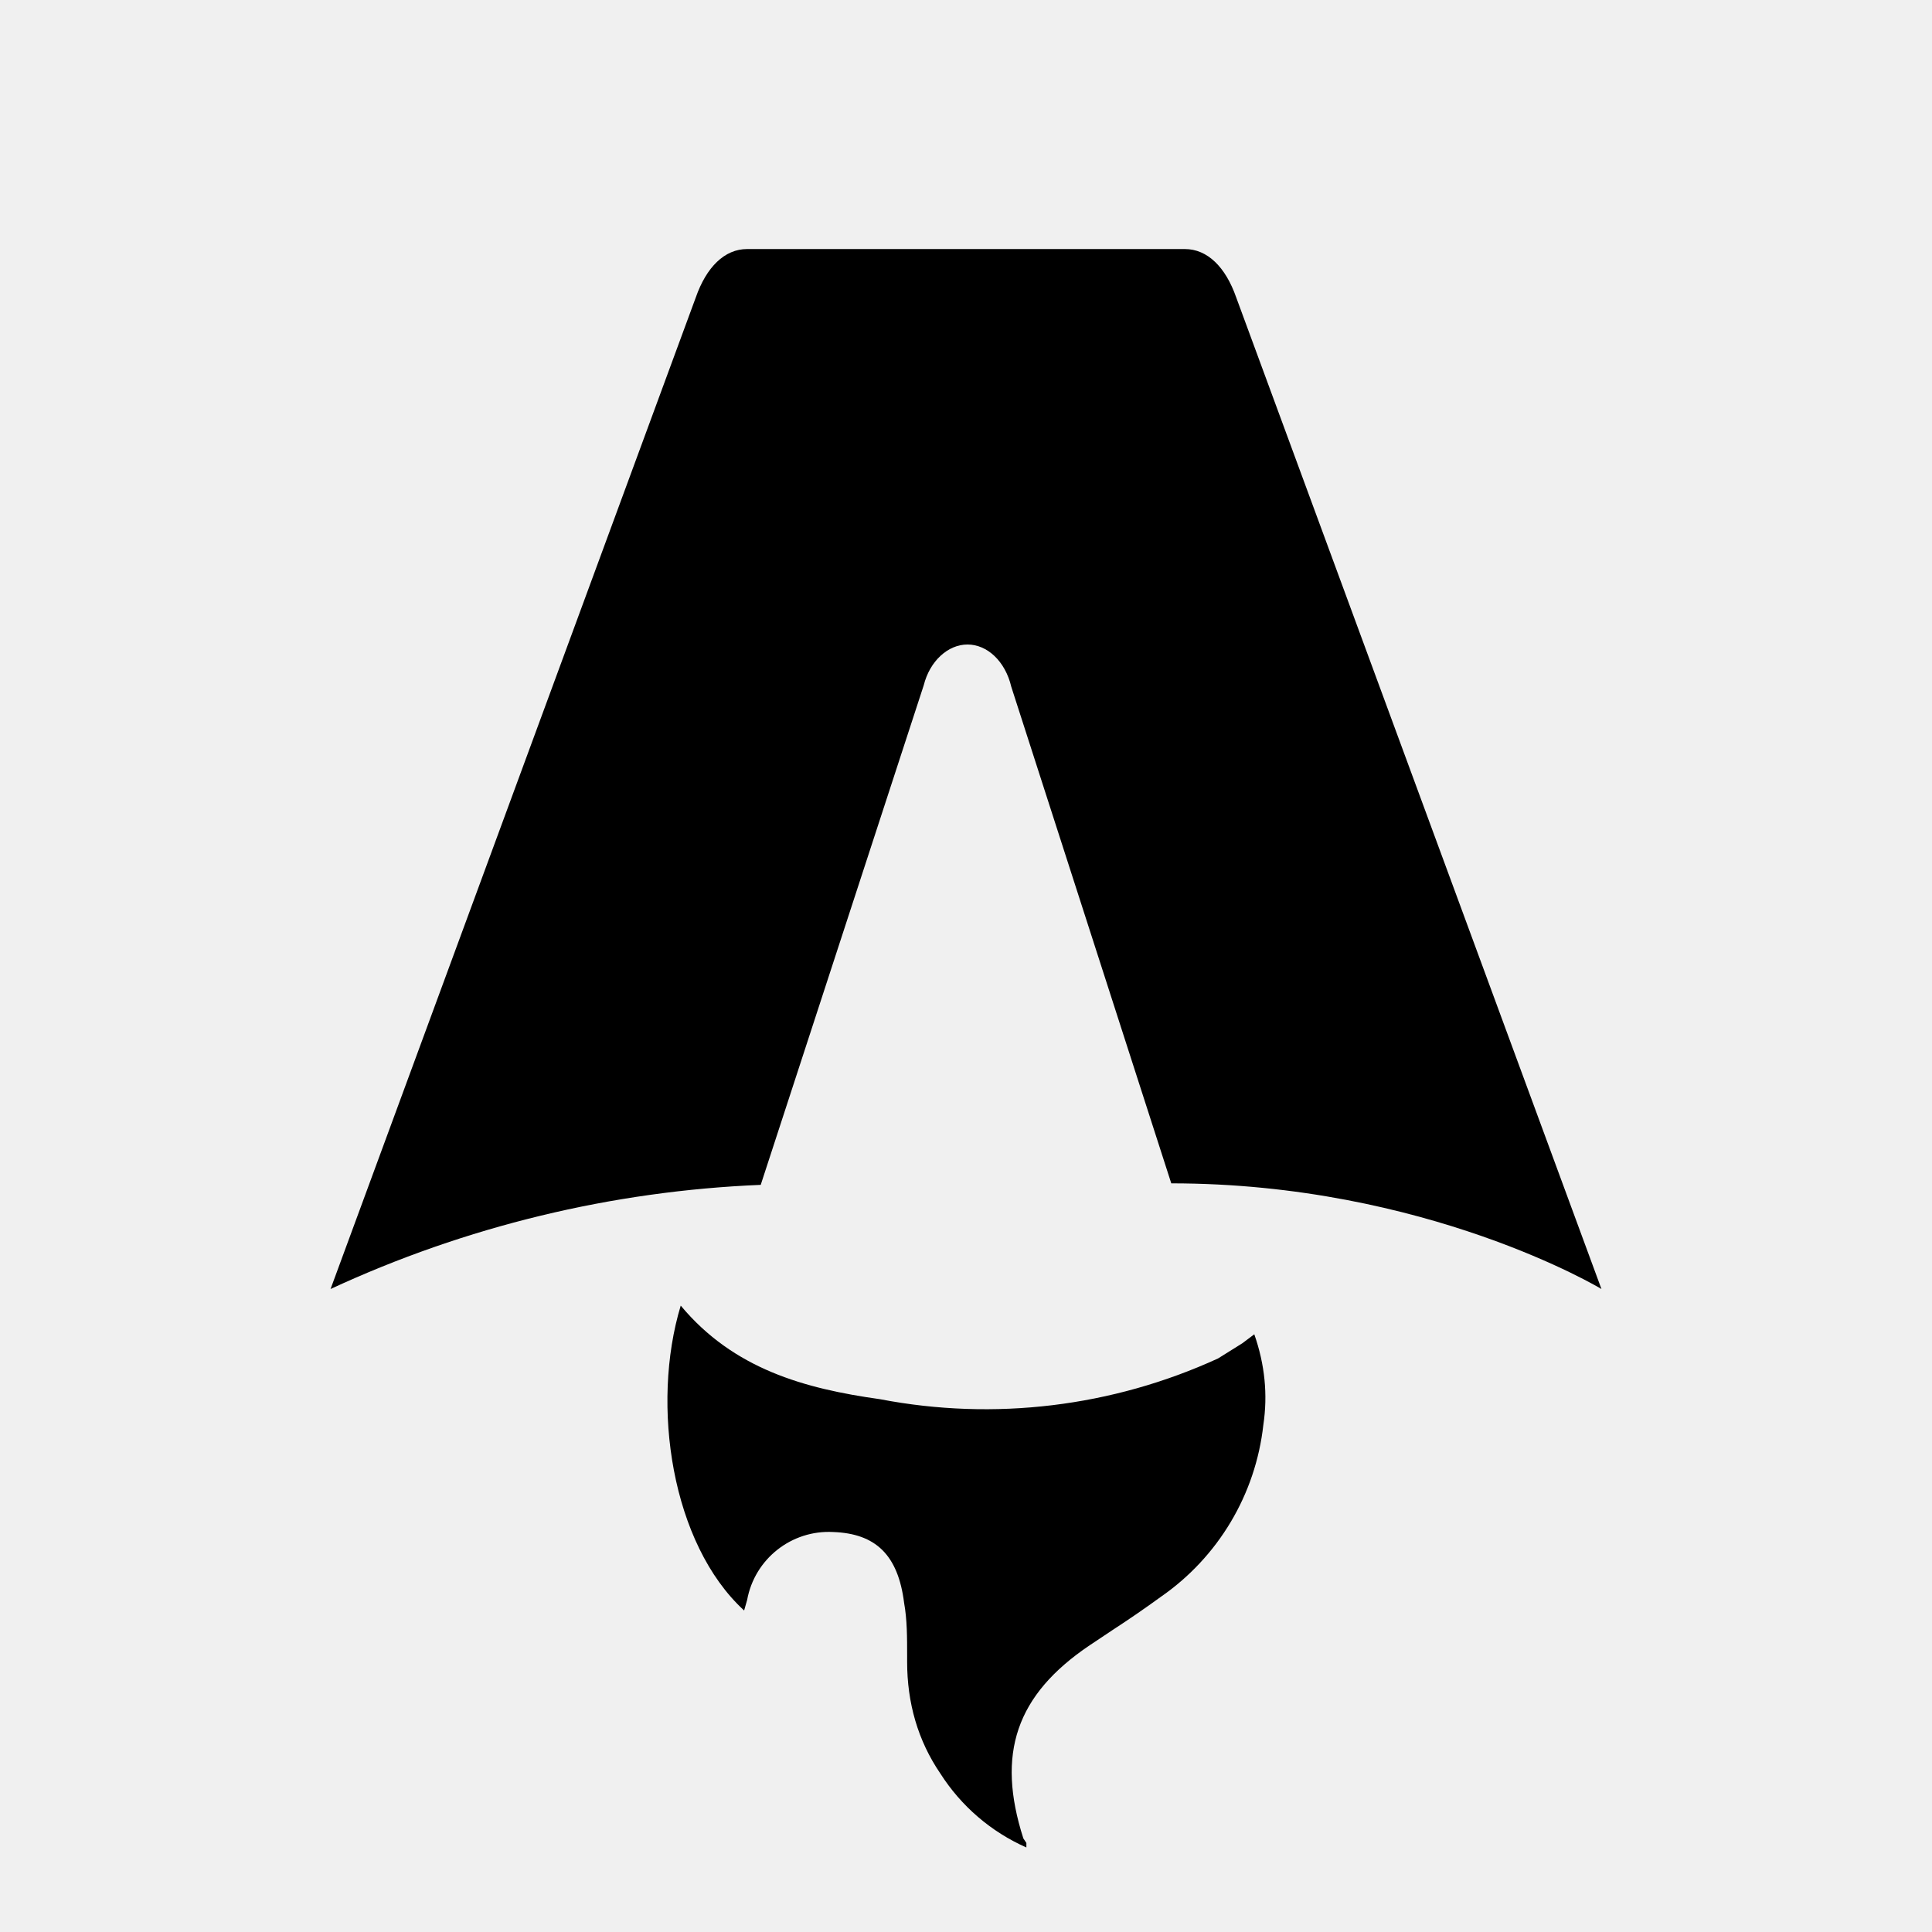
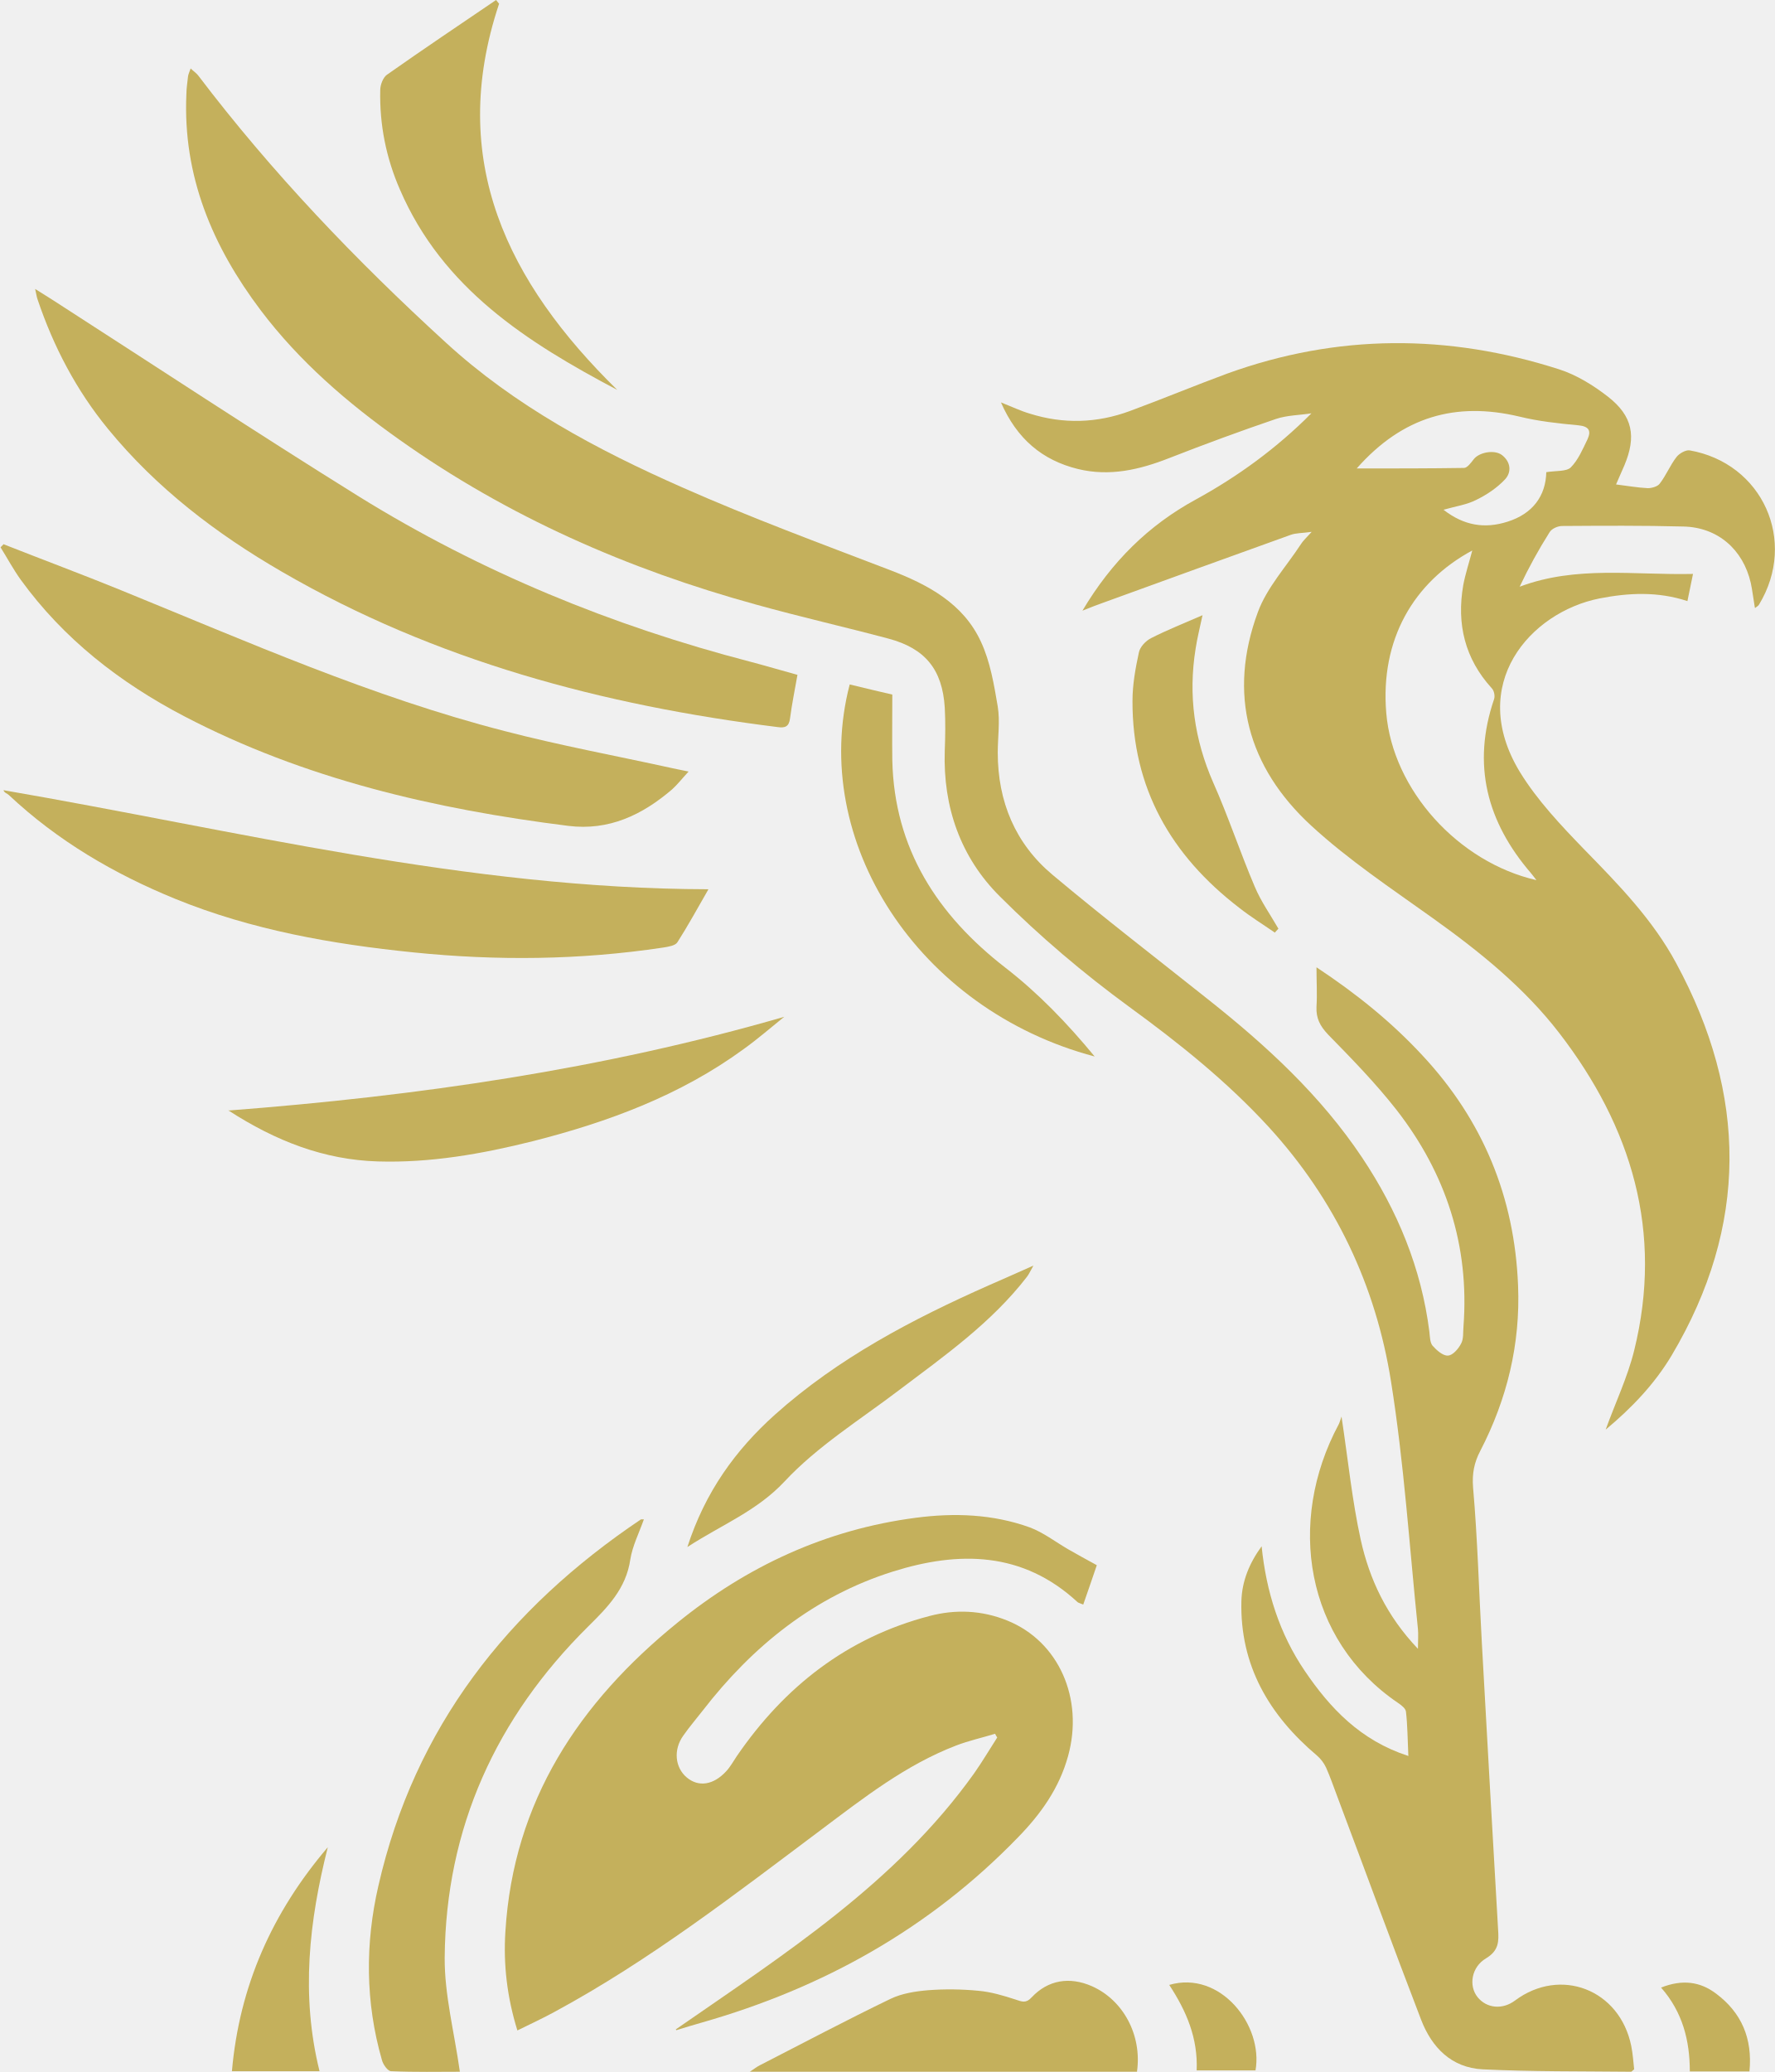
- <svg xmlns="http://www.w3.org/2000/svg" fill="none" viewBox="0 0 128 128">
-   <path d="M50.4 78.5a75.1 75.1 0 0 0-28.5 6.9l24.2-65.7c.7-2 1.9-3.2 3.4-3.2h29c1.5 0 2.7 1.2 3.4 3.2l24.2 65.7s-11.6-7-28.5-7L67 45.5c-.4-1.7-1.6-2.8-2.9-2.8-1.3 0-2.5 1.1-2.9 2.7L50.4 78.5Zm-1.1 28.2Zm-4.2-20.2c-2 6.6-.6 15.8 4.2 20.2a17.5 17.5 0 0 1 .2-.7 5.5 5.5 0 0 1 5.7-4.5c2.8.1 4.3 1.5 4.7 4.7.2 1.1.2 2.3.2 3.5v.4c0 2.7.7 5.2 2.2 7.4a13 13 0 0 0 5.7 4.9v-.3l-.2-.3c-1.8-5.6-.5-9.5 4.4-12.8l1.5-1a73 73 0 0 0 3.2-2.2 16 16 0 0 0 6.8-11.4c.3-2 .1-4-.6-6l-.8.6-1.6 1a37 37 0 0 1-22.4 2.7c-5-.7-9.7-2-13.2-6.2Z" />
-   <style>
-         path { fill: #000; }
-         @media (prefers-color-scheme: dark) {
-             path { fill: #FFF; }
-         }
+ <svg xmlns="http://www.w3.org/2000/svg" version="1.1" width="66.64" height="77.8">
+   <svg id="SvgjsSvg1027" width="66.64" height="77.8" viewBox="0 0 66.64 77.8">
+     <defs>
+       <style>
+       .cls-1 {
+         fill:#c4b05c;
+         fill:oklch(75.68% 0.167 96.23);
+       }
    </style>
+     </defs>
+     <path class="cls-1" d="M52.89,65.94c-.03-.64-.03-1.16-.09-1.67-.01-.12-.18-.25-.3-.33-3.48-2.36-4.19-6.79-2.23-10.45.04-.07.05-.14.11-.3.25,1.66.4,3.16.72,4.62.33,1.49.97,2.86,2.15,4.1,0-.33.02-.54,0-.74-.32-3.1-.52-6.22-1.01-9.29-.57-3.61-2.1-6.84-4.6-9.57-1.57-1.71-3.36-3.14-5.24-4.51-1.71-1.25-3.35-2.64-4.85-4.14-1.47-1.46-2.14-3.35-2.07-5.47.02-.54.03-1.08,0-1.62-.09-1.43-.73-2.22-2.11-2.59-1.65-.44-3.33-.82-4.98-1.28-4.8-1.32-9.32-3.3-13.39-6.19-1.95-1.38-3.76-2.94-5.21-4.86-1.81-2.4-2.93-5.04-2.79-8.12,0-.22.04-.43.06-.65.01-.09.05-.17.1-.31.11.11.21.17.28.26,2.77,3.65,5.93,6.95,9.3,10.03,2.58,2.37,5.68,4.03,8.88,5.44,2.55,1.13,5.18,2.1,7.79,3.1,1.44.55,2.77,1.26,3.43,2.7.35.75.49,1.61.63,2.43.09.56,0,1.15,0,1.73,0,1.84.66,3.42,2.06,4.59,1.92,1.61,3.91,3.14,5.87,4.7,2.17,1.72,4.2,3.59,5.75,5.91,1.33,1.99,2.23,4.16,2.53,6.55.02.18.02.4.12.52.15.17.39.38.57.37.18,0,.4-.25.5-.45.1-.18.07-.42.09-.64.23-3.04-.66-5.75-2.51-8.13-.79-1.01-1.69-1.93-2.58-2.84-.3-.32-.45-.61-.43-1.04.03-.46,0-.92,0-1.48,1.51,1,2.81,2.05,3.97,3.3,2.28,2.44,3.47,5.33,3.6,8.65.09,2.19-.41,4.26-1.42,6.21-.23.44-.31.85-.27,1.37.17,1.94.22,3.89.33,5.84.2,3.59.4,7.17.61,10.76.03.45.03.79-.45,1.08-.56.33-.66,1.04-.32,1.46.34.42.93.48,1.4.13,1.71-1.28,3.94-.42,4.37,1.7.06.3.08.6.11.88-.07.05-.09.09-.12.09-1.86-.02-3.72,0-5.57-.09-1.17-.06-1.91-.82-2.31-1.86-1.07-2.78-2.09-5.57-3.14-8.36-.14-.37-.27-.75-.43-1.11-.08-.17-.2-.33-.34-.45-1.8-1.52-2.9-3.39-2.84-5.8.02-.75.3-1.43.76-2.06.17,1.7.67,3.28,1.62,4.68.95,1.4,2.09,2.61,3.88,3.19" />
+     <path class="cls-1" d="M65.9,22.8c-.06-.35-.09-.63-.15-.91-.29-1.26-1.24-2.09-2.53-2.12-1.52-.04-3.03-.03-4.55-.02-.17,0-.4.1-.48.24-.41.65-.78,1.32-1.12,2.04,2.13-.8,4.28-.43,6.51-.48-.08.4-.14.69-.21,1.02-1.12-.37-2.22-.31-3.3-.1-2.61.52-4.99,3.23-2.99,6.52.65,1.06,1.54,2,2.41,2.9,1.29,1.32,2.58,2.64,3.46,4.28,2.67,4.93,2.72,9.85-.17,14.72-.65,1.09-1.52,1.99-2.48,2.79.36-1,.82-1.96,1.07-2.97,1.1-4.45-.09-8.39-2.82-11.93-1.32-1.71-3-3.06-4.75-4.31-1.55-1.11-3.16-2.18-4.56-3.47-2.38-2.19-3.14-4.94-2-8.02.34-.92,1.06-1.7,1.61-2.54.08-.13.2-.24.41-.47-.35.05-.58.04-.78.11-2.34.84-4.68,1.69-7.02,2.54-.23.08-.46.17-.81.31,1.1-1.85,2.49-3.21,4.25-4.17,1.59-.87,3.03-1.92,4.35-3.24-.45.07-.91.07-1.33.21-1.35.46-2.68.95-4.01,1.47-1.12.44-2.24.7-3.43.41-1.34-.33-2.29-1.13-2.89-2.5.43.17.74.32,1.08.42,1.27.4,2.53.36,3.77-.1,1.22-.45,2.42-.95,3.64-1.4,4.14-1.5,8.31-1.5,12.48-.16.65.21,1.28.6,1.82,1.02.94.73,1.08,1.5.62,2.59-.11.24-.21.49-.31.71.41.05.8.12,1.19.14.15,0,.37-.06.45-.17.24-.31.39-.69.63-1,.1-.13.34-.27.49-.25,2.74.48,4.06,3.4,2.61,5.79-.02.04-.07.07-.15.13M57.71,33.06c-.11-.14-.16-.21-.22-.28-1.65-1.92-2.22-4.07-1.38-6.53.04-.12,0-.32-.09-.41-1.01-1.11-1.32-2.41-1.07-3.86.08-.43.22-.85.34-1.31-2.21,1.19-3.46,3.35-3.23,6.1.24,2.88,2.7,5.61,5.65,6.28M58.06,17.73c.38-.06.77-.02.93-.18.28-.28.45-.69.63-1.06.14-.31.06-.48-.34-.52-.75-.07-1.5-.15-2.23-.33-2.37-.56-4.37-.01-6.1,1.95,1.42,0,2.73,0,4.03-.02.12,0,.26-.19.36-.32.2-.27.79-.38,1.07-.16.33.26.36.64.11.91-.3.32-.69.58-1.08.77-.35.18-.77.24-1.23.37.77.6,1.55.72,2.4.45.96-.3,1.44-.98,1.46-1.86" />
+     <path class="cls-1" d="M25.38,76.2c4.08-2.83,8.26-5.49,11.2-9.61.31-.44.58-.9.87-1.35-.03-.05-.06-.09-.08-.14-.49.15-.99.26-1.46.44-1.9.73-3.48,1.97-5.08,3.17-3.23,2.42-6.43,4.9-10,6.83-.44.24-.89.45-1.4.7-.39-1.26-.53-2.48-.45-3.72.3-4.89,2.77-8.6,6.46-11.59,2.61-2.12,5.58-3.5,8.95-3.94,1.45-.19,2.89-.14,4.28.36.51.19.96.54,1.44.82.33.19.66.37,1.08.6-.14.41-.32.94-.51,1.48-.11-.05-.17-.06-.21-.09-2.06-1.91-4.46-1.93-6.94-1.15-2.95.93-5.26,2.79-7.14,5.22-.24.31-.5.61-.73.94-.38.53-.31,1.2.13,1.57.44.37,1,.29,1.48-.23.16-.17.27-.38.4-.57,1.79-2.61,4.14-4.45,7.23-5.26.98-.26,1.97-.22,2.93.17,1.93.78,2.88,2.93,2.28,5.09-.33,1.2-1.02,2.17-1.88,3.05-3.31,3.42-7.31,5.65-11.86,6.95-.32.09-.65.19-.97.29" />
+     <path class="cls-1" d="M29.95,25.33c-.1.57-.21,1.1-.28,1.64-.04.32-.19.37-.47.33-6.56-.82-12.85-2.49-18.61-5.83-2.47-1.43-4.71-3.14-6.53-5.36-1.19-1.45-2.05-3.09-2.65-4.87-.03-.08-.04-.17-.09-.39.3.19.5.31.7.44,3.82,2.46,7.61,4.96,11.47,7.36,4.57,2.83,9.5,4.85,14.7,6.2.57.15,1.14.32,1.76.49" />
+     <path class="cls-1" d="M.12,20.43c1.47.58,2.95,1.13,4.42,1.73,4.74,1.93,9.43,4.01,14.41,5.29,2.07.54,4.19.93,6.28,1.39.17.04.35.07.63.13-.25.27-.42.49-.62.67-1.12.96-2.37,1.56-3.9,1.37-5.02-.63-9.91-1.76-14.43-4.12-2.41-1.26-4.52-2.9-6.13-5.12-.28-.39-.51-.82-.76-1.22.04-.04.08-.08.12-.12" />
+     <path class="cls-1" d="M26.6,33.4c-.42.73-.77,1.37-1.16,1.98-.08.13-.35.17-.54.2-3.12.47-6.25.5-9.38.18-3.05-.31-6.07-.84-8.94-2.01-2.3-.94-4.42-2.18-6.25-3.9-.06-.06-.16-.07-.2-.18,8.77,1.51,17.4,3.7,26.46,3.72" />
+     <path class="cls-1" d="M17.28,77.79c-.79,0-1.69.02-2.59-.02-.13,0-.31-.26-.35-.43-.62-2.16-.63-4.36-.13-6.53,1.36-5.96,4.86-10.4,9.86-13.76.01,0,.04,0,.11,0-.18.51-.43,1-.51,1.51-.16,1.09-.85,1.79-1.59,2.52-3.44,3.41-5.34,7.55-5.38,12.42-.01,1.4.36,2.8.57,4.29" />
+     <path class="cls-1" d="M8.56,41.7c7.16-.55,14.08-1.55,20.89-3.52-.51.41-.99.83-1.52,1.21-2.38,1.74-5.09,2.74-7.92,3.46-1.92.48-3.85.82-5.82.76-2.01-.06-3.83-.76-5.62-1.92" />
+     <path class="cls-1" d="M18.74.15c-1.96,5.88.33,10.46,4.44,14.49-3.39-1.79-6.56-3.81-8.16-7.52-.52-1.19-.77-2.44-.74-3.74,0-.2.11-.48.26-.58,1.35-.95,2.72-1.87,4.09-2.8.04.05.08.1.12.15" />
+     <path class="cls-1" d="M42.7,77.79h-14.54c.18-.12.27-.19.37-.24,1.64-.84,3.26-1.7,4.92-2.5.42-.2.92-.28,1.4-.32.63-.05,1.27-.04,1.89.02.47.04.94.18,1.4.33.24.08.39.15.6-.08.62-.66,1.43-.79,2.27-.42,1.17.52,1.88,1.83,1.69,3.2" />
+     <path class="cls-1" d="M41.11,39.67c-6.65-1.76-10.73-8.11-9.2-13.97.57.14,1.13.27,1.6.38,0,.88-.01,1.67,0,2.46.07,3.33,1.7,5.82,4.24,7.79,1.24.96,2.32,2.08,3.36,3.34" />
+     <path class="cls-1" d="M25.81,58.1c.67-2.08,1.81-3.65,3.29-4.98,2.38-2.13,5.17-3.59,8.06-4.87.51-.22,1.02-.45,1.65-.73-.12.21-.17.33-.25.43-1.33,1.72-3.09,2.96-4.8,4.25-1.46,1.11-3.06,2.1-4.3,3.43-1.04,1.11-2.34,1.61-3.65,2.46" />
+     <path class="cls-1" d="M47.88,35.02c-.45-.31-.92-.6-1.35-.94-2.55-1.96-4.01-4.49-4-7.76,0-.61.11-1.22.24-1.82.04-.21.26-.44.46-.54.61-.31,1.24-.56,1.93-.86-.1.47-.2.86-.26,1.26-.28,1.74-.05,3.4.66,5.02.57,1.28,1.01,2.62,1.56,3.91.23.55.59,1.06.89,1.58-.04.04-.08.09-.12.13" />
+     <path class="cls-1" d="M12.31,69.36c-.7,2.77-1.02,5.55-.31,8.41h-3.29c.28-3.21,1.52-5.97,3.6-8.41" />
+     <path class="cls-1" d="M65.71,77.78h-2.25c0-1.16-.27-2.23-1.08-3.15.81-.32,1.48-.22,2.07.23.95.71,1.37,1.68,1.25,2.92" />
+     <path class="cls-1" d="M43.91,74.53c1.92-.56,3.54,1.52,3.24,3.21h-2.21c.05-1.21-.38-2.22-1.03-3.21" />
+   </svg>
+   <style>@media (prefers-color-scheme: light) { :root { filter: none; } }
+ @media (prefers-color-scheme: dark) { :root { filter: none; } }
+ </style>
</svg>
